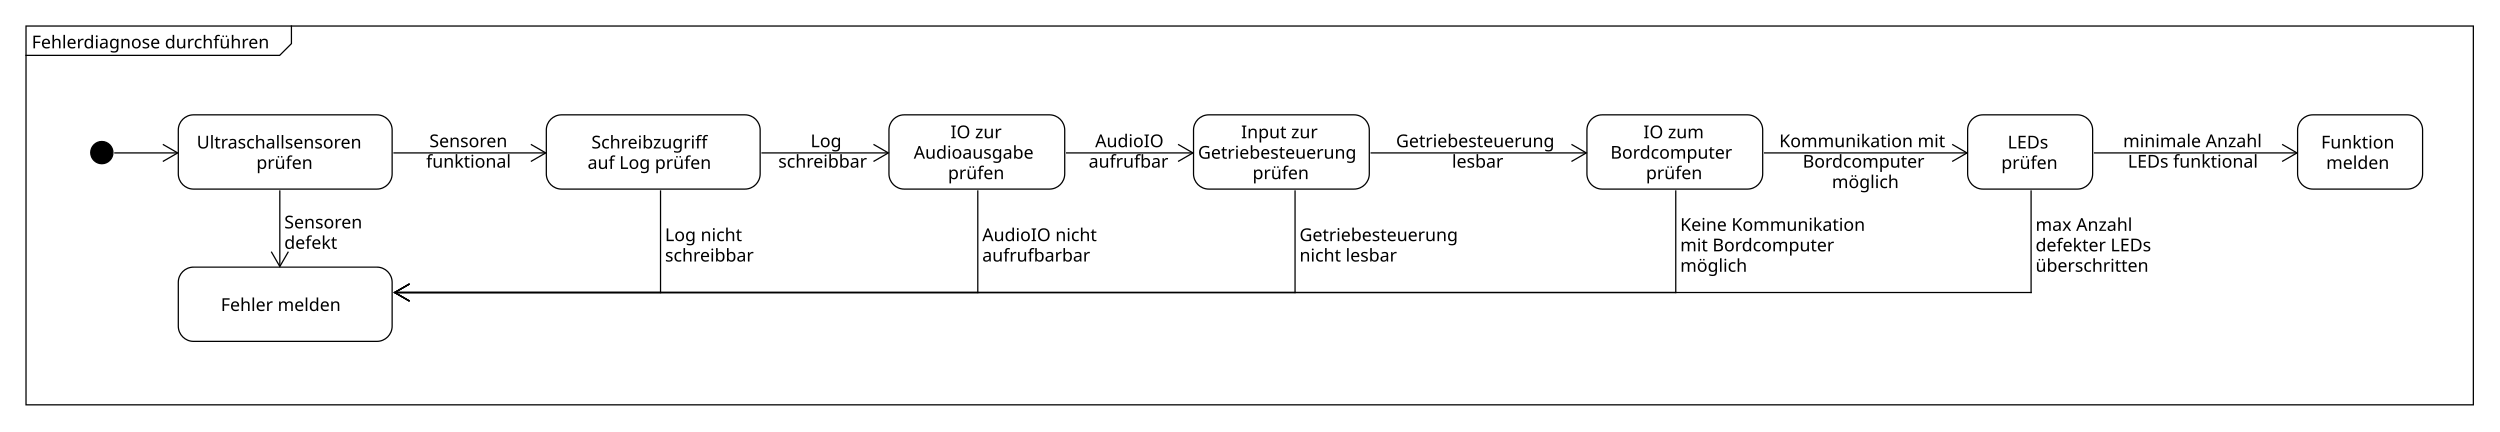
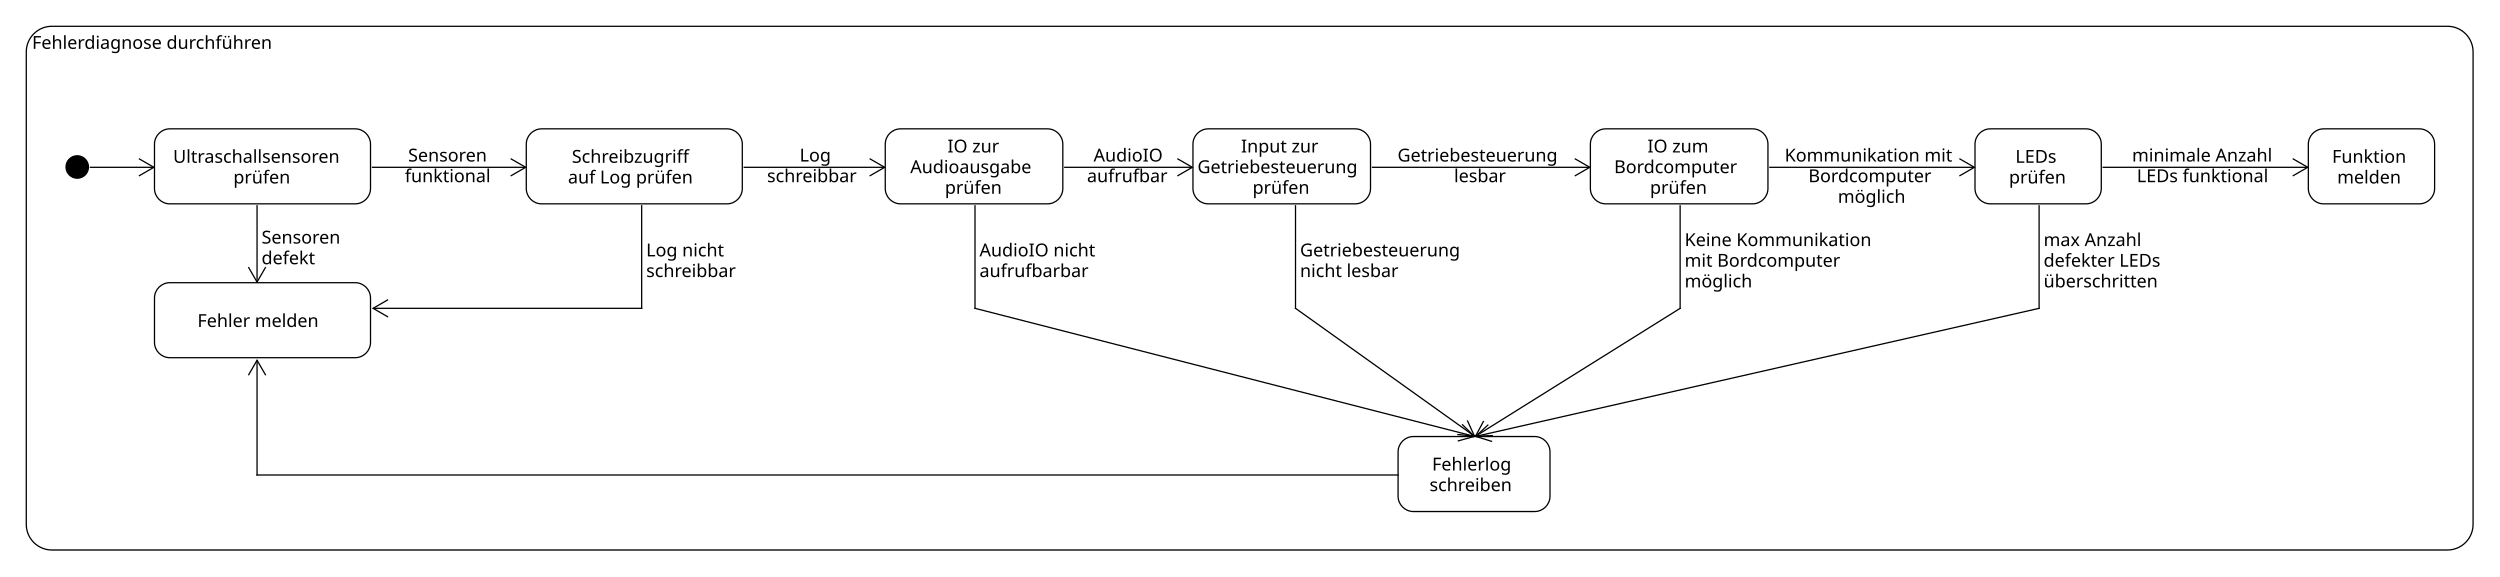
- <svg xmlns="http://www.w3.org/2000/svg" fill-opacity="1" color-rendering="auto" color-interpolation="auto" text-rendering="auto" stroke="black" stroke-linecap="square" width="1970" stroke-miterlimit="10" shape-rendering="auto" stroke-opacity="1" fill="black" stroke-dasharray="none" font-weight="normal" stroke-width="1" viewBox="-20 20 1970 340" height="340" font-family="'Dialog'" font-style="normal" stroke-linejoin="miter" font-size="12px" stroke-dashoffset="0" image-rendering="auto">
+ <svg xmlns="http://www.w3.org/2000/svg" fill-opacity="1" color-rendering="auto" color-interpolation="auto" text-rendering="auto" stroke="black" stroke-linecap="square" width="1950" stroke-miterlimit="10" shape-rendering="auto" stroke-opacity="1" fill="black" stroke-dasharray="none" font-weight="normal" stroke-width="1" viewBox="-20 110 1950 450" height="450" font-family="'Dialog'" font-style="normal" stroke-linejoin="miter" font-size="12px" stroke-dashoffset="0" image-rendering="auto">
  <defs id="genericDefs" />
  <g>
    <defs id="defs1">
      <clipPath clipPathUnits="userSpaceOnUse" id="clipPath1">
        <path d="M0 0 L2147483647 0 L2147483647 2147483647 L0 2147483647 L0 0 Z" />
      </clipPath>
      <clipPath clipPathUnits="userSpaceOnUse" id="clipPath2">
+         <path d="M0 0 L0 410 L1910 410 L1910 0 Z" />
+       </clipPath>
+       <clipPath clipPathUnits="userSpaceOnUse" id="clipPath3">
+         <path d="M0 0 L0 60 L120 60 L120 0 Z" />
+       </clipPath>
+       <clipPath clipPathUnits="userSpaceOnUse" id="clipPath4">
        <path d="M0 0 L0 60 L140 60 L140 0 Z" />
      </clipPath>
-       <clipPath clipPathUnits="userSpaceOnUse" id="clipPath3">
+       <clipPath clipPathUnits="userSpaceOnUse" id="clipPath5">
        <path d="M0 0 L0 60 L100 60 L100 0 Z" />
      </clipPath>
-       <clipPath clipPathUnits="userSpaceOnUse" id="clipPath4">
+       <clipPath clipPathUnits="userSpaceOnUse" id="clipPath6">
        <path d="M0 0 L0 60 L170 60 L170 0 Z" />
      </clipPath>
-       <clipPath clipPathUnits="userSpaceOnUse" id="clipPath5">
-         <path d="M0 0 L0 300 L1930 300 L1930 0 Z" />
-       </clipPath>
-       <clipPath clipPathUnits="userSpaceOnUse" id="clipPath6">
+       <clipPath clipPathUnits="userSpaceOnUse" id="clipPath7">
        <path d="M0 0 L0 20 L20 20 L20 0 Z" />
      </clipPath>
-       <clipPath clipPathUnits="userSpaceOnUse" id="clipPath7">
-         <path d="M0 0 L0 110 L1420 110 L1420 0 Z" />
-       </clipPath>
      <clipPath clipPathUnits="userSpaceOnUse" id="clipPath8">
-         <path d="M0 0 L0 110 L1190 110 L1190 0 Z" />
+         <path d="M0 0 L0 120 L920 120 L920 0 Z" />
      </clipPath>
      <clipPath clipPathUnits="userSpaceOnUse" id="clipPath9">
-         <path d="M0 0 L0 110 L870 110 L870 0 Z" />
+         <path d="M0 0 L0 210 L570 210 L570 0 Z" />
      </clipPath>
      <clipPath clipPathUnits="userSpaceOnUse" id="clipPath10">
-         <path d="M0 0 L0 110 L580 110 L580 0 Z" />
+         <path d="M0 0 L0 210 L340 210 L340 0 Z" />
      </clipPath>
      <clipPath clipPathUnits="userSpaceOnUse" id="clipPath11">
+         <path d="M0 0 L0 210 L170 210 L170 0 Z" />
+       </clipPath>
+       <clipPath clipPathUnits="userSpaceOnUse" id="clipPath12">
+         <path d="M0 0 L0 210 L420 210 L420 0 Z" />
+       </clipPath>
+       <clipPath clipPathUnits="userSpaceOnUse" id="clipPath13">
        <path d="M0 0 L0 50 L190 50 L190 0 Z" />
      </clipPath>
-       <clipPath clipPathUnits="userSpaceOnUse" id="clipPath12">
+       <clipPath clipPathUnits="userSpaceOnUse" id="clipPath14">
        <path d="M0 0 L0 60 L190 60 L190 0 Z" />
      </clipPath>
-       <clipPath clipPathUnits="userSpaceOnUse" id="clipPath13">
+       <clipPath clipPathUnits="userSpaceOnUse" id="clipPath15">
        <path d="M0 0 L0 50 L200 50 L200 0 Z" />
      </clipPath>
-       <clipPath clipPathUnits="userSpaceOnUse" id="clipPath14">
+       <clipPath clipPathUnits="userSpaceOnUse" id="clipPath16">
        <path d="M0 0 L0 50 L130 50 L130 0 Z" />
      </clipPath>
-       <clipPath clipPathUnits="userSpaceOnUse" id="clipPath15">
+       <clipPath clipPathUnits="userSpaceOnUse" id="clipPath17">
        <path d="M0 0 L0 110 L310 110 L310 0 Z" />
      </clipPath>
-       <clipPath clipPathUnits="userSpaceOnUse" id="clipPath16">
+       <clipPath clipPathUnits="userSpaceOnUse" id="clipPath18">
        <path d="M0 0 L0 90 L90 90 L90 0 Z" />
      </clipPath>
-       <clipPath clipPathUnits="userSpaceOnUse" id="clipPath17">
+       <clipPath clipPathUnits="userSpaceOnUse" id="clipPath19">
+         <path d="M0 0 L0 50 L140 50 L140 0 Z" />
+       </clipPath>
+       <clipPath clipPathUnits="userSpaceOnUse" id="clipPath20">
        <path d="M0 0 L0 50 L150 50 L150 0 Z" />
      </clipPath>
-       <clipPath clipPathUnits="userSpaceOnUse" id="clipPath18">
+       <clipPath clipPathUnits="userSpaceOnUse" id="clipPath21">
        <path d="M0 0 L0 30 L80 30 L80 0 Z" />
      </clipPath>
    </defs>
-     <g fill="rgb(255,255,255)" fill-opacity="0" transform="translate(1230,110)" stroke-opacity="0" stroke="rgb(255,255,255)">
-       <rect x="0.5" y="0.5" clip-path="url(#clipPath2)" width="138.5" rx="12" ry="12" height="58.5" stroke="none" />
-     </g>
-     <g transform="translate(1230,110)">
-       <rect x="0.5" y="0.5" clip-path="url(#clipPath2)" fill="none" width="138.5" rx="12" ry="12" height="58.5" />
-       <text x="45" font-size="14px" y="18.945" clip-path="url(#clipPath2)" font-family="sans-serif" stroke="none" xml:space="preserve">IO zum</text>
-       <text x="19" font-size="14px" y="35.055" clip-path="url(#clipPath2)" font-family="sans-serif" stroke="none" xml:space="preserve">Bordcomputer</text>
-       <text x="47" font-size="14px" y="51.164" clip-path="url(#clipPath2)" font-family="sans-serif" stroke="none" xml:space="preserve">prüfen</text>
-     </g>
-     <g fill="rgb(255,255,255)" fill-opacity="0" transform="translate(920,110)" stroke-opacity="0" stroke="rgb(255,255,255)">
-       <rect x="0.5" y="0.5" clip-path="url(#clipPath2)" width="138.5" rx="12" ry="12" height="58.5" stroke="none" />
-     </g>
-     <g transform="translate(920,110)">
-       <rect x="0.5" y="0.5" clip-path="url(#clipPath2)" fill="none" width="138.5" rx="12" ry="12" height="58.5" />
-       <text x="38" font-size="14px" y="18.945" clip-path="url(#clipPath2)" font-family="sans-serif" stroke="none" xml:space="preserve">Input zur</text>
-       <text x="4" font-size="14px" y="35.055" clip-path="url(#clipPath2)" font-family="sans-serif" stroke="none" xml:space="preserve">Getriebesteuerung</text>
-       <text x="47" font-size="14px" y="51.164" clip-path="url(#clipPath2)" font-family="sans-serif" stroke="none" xml:space="preserve">prüfen</text>
-     </g>
-     <g fill="rgb(255,255,255)" fill-opacity="0" transform="translate(680,110)" stroke-opacity="0" stroke="rgb(255,255,255)">
-       <rect x="0.5" y="0.5" clip-path="url(#clipPath2)" width="138.5" rx="12" ry="12" height="58.5" stroke="none" />
-     </g>
-     <g transform="translate(680,110)">
-       <rect x="0.5" y="0.5" clip-path="url(#clipPath2)" fill="none" width="138.5" rx="12" ry="12" height="58.5" />
-       <text x="49" font-size="14px" y="18.945" clip-path="url(#clipPath2)" font-family="sans-serif" stroke="none" xml:space="preserve">IO zur</text>
-       <text x="20" font-size="14px" y="35.055" clip-path="url(#clipPath2)" font-family="sans-serif" stroke="none" xml:space="preserve">Audioausgabe</text>
-       <text x="47" font-size="14px" y="51.164" clip-path="url(#clipPath2)" font-family="sans-serif" stroke="none" xml:space="preserve">prüfen</text>
-     </g>
-     <g fill="rgb(255,255,255)" fill-opacity="0" transform="translate(1530,110)" stroke-opacity="0" stroke="rgb(255,255,255)">
-       <rect x="0.5" y="0.5" clip-path="url(#clipPath3)" width="98.5" rx="12" ry="12" height="58.5" stroke="none" />
-     </g>
-     <g transform="translate(1530,110)">
-       <rect x="0.5" y="0.5" clip-path="url(#clipPath3)" fill="none" width="98.5" rx="12" ry="12" height="58.5" />
-       <text x="32" font-size="14px" y="27" clip-path="url(#clipPath3)" font-family="sans-serif" stroke="none" xml:space="preserve">LEDs</text>
-       <text x="27" font-size="14px" y="43.109" clip-path="url(#clipPath3)" font-family="sans-serif" stroke="none" xml:space="preserve">prüfen</text>
-     </g>
-     <g fill="rgb(255,255,255)" fill-opacity="0" transform="translate(1790,110)" stroke-opacity="0" stroke="rgb(255,255,255)">
-       <rect x="0.5" y="0.5" clip-path="url(#clipPath3)" width="98.5" rx="12" ry="12" height="58.5" stroke="none" />
-     </g>
-     <g transform="translate(1790,110)">
-       <rect x="0.5" y="0.5" clip-path="url(#clipPath3)" fill="none" width="98.5" rx="12" ry="12" height="58.5" />
-       <text x="19" font-size="14px" y="27" clip-path="url(#clipPath3)" font-family="sans-serif" stroke="none" xml:space="preserve">Funktion</text>
-       <text x="23" font-size="14px" y="43.109" clip-path="url(#clipPath3)" font-family="sans-serif" stroke="none" xml:space="preserve">melden</text>
-     </g>
-     <g fill="rgb(255,255,255)" fill-opacity="0" transform="translate(120,230)" stroke-opacity="0" stroke="rgb(255,255,255)">
-       <rect x="0.5" y="0.5" clip-path="url(#clipPath4)" width="168.5" rx="12" ry="12" height="58.5" stroke="none" />
-     </g>
-     <g transform="translate(120,230)">
-       <rect x="0.5" y="0.5" clip-path="url(#clipPath4)" fill="none" width="168.5" rx="12" ry="12" height="58.5" />
-       <text x="34" font-size="14px" y="35.055" clip-path="url(#clipPath4)" font-family="sans-serif" stroke="none" xml:space="preserve">Fehler melden</text>
-     </g>
-     <g fill="rgb(255,255,255)" fill-opacity="0" transform="translate(410,110)" stroke-opacity="0" stroke="rgb(255,255,255)">
-       <rect x="0.5" y="0.5" clip-path="url(#clipPath4)" width="168.5" rx="12" ry="12" height="58.5" stroke="none" />
-     </g>
-     <g transform="translate(410,110)">
-       <rect x="0.5" y="0.5" clip-path="url(#clipPath4)" fill="none" width="168.5" rx="12" ry="12" height="58.5" />
-       <text x="36" font-size="14px" y="27" clip-path="url(#clipPath4)" font-family="sans-serif" stroke="none" xml:space="preserve">Schreibzugriff</text>
-       <text x="33" font-size="14px" y="43.109" clip-path="url(#clipPath4)" font-family="sans-serif" stroke="none" xml:space="preserve">auf Log prüfen</text>
-     </g>
-     <g fill="rgb(255,255,255)" fill-opacity="0" transform="translate(0,40)" stroke-opacity="0" stroke="rgb(255,255,255)">
-       <rect x="0.5" width="1928.5" height="298.5" y="0.5" clip-path="url(#clipPath5)" stroke="none" />
-     </g>
-     <g transform="translate(0,40)">
-       <rect fill="none" x="0.5" width="1928.5" height="298.5" y="0.5" clip-path="url(#clipPath5)" />
-       <path fill="none" d="M209.644 0.5 L209.644 14.366 L200.4 23.609 L0.5 23.609" clip-path="url(#clipPath5)" />
-       <text x="5" font-size="14px" y="18.109" clip-path="url(#clipPath5)" font-family="sans-serif" stroke="none" xml:space="preserve">Fehlerdiagnose durchführen</text>
-     </g>
-     <g fill="rgb(255,255,255)" fill-opacity="0" transform="translate(120,110)" stroke-opacity="0" stroke="rgb(255,255,255)">
-       <rect x="0.5" y="0.5" clip-path="url(#clipPath4)" width="168.5" rx="12" ry="12" height="58.5" stroke="none" />
-     </g>
-     <g transform="translate(120,110)">
-       <rect x="0.5" y="0.5" clip-path="url(#clipPath4)" fill="none" width="168.5" rx="12" ry="12" height="58.5" />
-       <text x="15" font-size="14px" y="27" clip-path="url(#clipPath4)" font-family="sans-serif" stroke="none" xml:space="preserve">Ultraschallsensoren</text>
-       <text x="62" font-size="14px" y="43.109" clip-path="url(#clipPath4)" font-family="sans-serif" stroke="none" xml:space="preserve">prüfen</text>
-     </g>
-     <g transform="translate(50,130)">
-       <circle r="8.75" clip-path="url(#clipPath6)" cx="10.25" cy="10.25" stroke="none" />
-       <circle fill="none" r="8.75" clip-path="url(#clipPath6)" cx="10.25" cy="10.25" />
-     </g>
-     <g transform="translate(280,160)">
-       <path fill="none" d="M1300.5 10.5 L1300.5 90.5" clip-path="url(#clipPath7)" />
-       <path fill="none" d="M1300.5 90.5 L11.5 90.5" clip-path="url(#clipPath7)" />
-       <path fill="none" d="M22.258 84 L11 90.5 L22.258 97" clip-path="url(#clipPath7)" />
-       <text x="1304" font-size="14px" y="41.945" clip-path="url(#clipPath7)" font-family="sans-serif" stroke="none" xml:space="preserve">max Anzahl</text>
-       <text x="1304" font-size="14px" y="58.055" clip-path="url(#clipPath7)" font-family="sans-serif" stroke="none" xml:space="preserve">defekter LEDs</text>
-       <text x="1304" font-size="14px" y="74.164" clip-path="url(#clipPath7)" font-family="sans-serif" stroke="none" xml:space="preserve">überschritten</text>
-     </g>
-     <g transform="translate(280,160)">
-       <path fill="none" d="M1020.5 10.5 L1020.5 90.5" clip-path="url(#clipPath8)" />
-       <path fill="none" d="M1020.5 90.5 L11.5 90.5" clip-path="url(#clipPath8)" />
-       <path fill="none" d="M22.258 84 L11 90.5 L22.258 97" clip-path="url(#clipPath8)" />
-       <text x="1024" font-size="14px" y="41.945" clip-path="url(#clipPath8)" font-family="sans-serif" stroke="none" xml:space="preserve">Keine Kommunikation</text>
-       <text x="1024" font-size="14px" y="58.055" clip-path="url(#clipPath8)" font-family="sans-serif" stroke="none" xml:space="preserve">mit Bordcomputer</text>
-       <text x="1024" font-size="14px" y="74.164" clip-path="url(#clipPath8)" font-family="sans-serif" stroke="none" xml:space="preserve">möglich</text>
-     </g>
-     <g transform="translate(280,160)">
-       <path fill="none" d="M720.5 10.5 L720.5 90.5" clip-path="url(#clipPath9)" />
-       <path fill="none" d="M720.5 90.5 L11.5 90.5" clip-path="url(#clipPath9)" />
-       <path fill="none" d="M22.258 84 L11 90.5 L22.258 97" clip-path="url(#clipPath9)" />
-       <text x="724" font-size="14px" y="50" clip-path="url(#clipPath9)" font-family="sans-serif" stroke="none" xml:space="preserve">Getriebesteuerung</text>
-       <text x="724" font-size="14px" y="66.109" clip-path="url(#clipPath9)" font-family="sans-serif" stroke="none" xml:space="preserve">nicht lesbar</text>
-     </g>
-     <g transform="translate(280,160)">
-       <path fill="none" d="M470.5 10.5 L470.5 90.5" clip-path="url(#clipPath10)" />
-       <path fill="none" d="M470.5 90.5 L11.5 90.5" clip-path="url(#clipPath10)" />
-       <path fill="none" d="M22.258 84 L11 90.5 L22.258 97" clip-path="url(#clipPath10)" />
-       <text x="474" font-size="14px" y="50" clip-path="url(#clipPath10)" font-family="sans-serif" stroke="none" xml:space="preserve">AudioIO nicht</text>
-       <text x="474" font-size="14px" y="66.109" clip-path="url(#clipPath10)" font-family="sans-serif" stroke="none" xml:space="preserve">aufrufbarbar</text>
-     </g>
-     <g transform="translate(1620,120)">
-       <path fill="none" d="M10.5 20.5 L169.5 20.5" clip-path="url(#clipPath11)" />
-       <path fill="none" d="M158.742 27 L170 20.5 L158.742 14" clip-path="url(#clipPath11)" />
-       <text x="32.988" font-size="14px" y="16" clip-path="url(#clipPath11)" font-family="sans-serif" stroke="none" xml:space="preserve">minimale Anzahl</text>
-       <text x="36.724" font-size="14px" y="32.109" clip-path="url(#clipPath11)" font-family="sans-serif" stroke="none" xml:space="preserve">LEDs funktional</text>
-     </g>
-     <g transform="translate(1360,120)">
-       <path fill="none" d="M10.5 20.5 L169.5 20.5" clip-path="url(#clipPath12)" />
-       <path fill="none" d="M158.742 27 L170 20.5 L158.742 14" clip-path="url(#clipPath12)" />
-       <text x="22.04" font-size="14px" y="16" clip-path="url(#clipPath12)" font-family="sans-serif" stroke="none" xml:space="preserve">Kommunikation mit</text>
-       <text x="40.525" font-size="14px" y="32.109" clip-path="url(#clipPath12)" font-family="sans-serif" stroke="none" xml:space="preserve">Bordcomputer</text>
-       <text x="63.506" font-size="14px" y="48.219" clip-path="url(#clipPath12)" font-family="sans-serif" stroke="none" xml:space="preserve">möglich</text>
-     </g>
-     <g transform="translate(1050,120)">
-       <path fill="none" d="M10.5 20.5 L179.5 20.5" clip-path="url(#clipPath13)" />
-       <path fill="none" d="M168.742 27 L180 20.5 L168.742 14" clip-path="url(#clipPath13)" />
-       <text x="30.039" font-size="14px" y="16" clip-path="url(#clipPath13)" font-family="sans-serif" stroke="none" xml:space="preserve">Getriebesteuerung</text>
-       <text x="74.15" font-size="14px" y="32.109" clip-path="url(#clipPath13)" font-family="sans-serif" stroke="none" xml:space="preserve">lesbar</text>
-     </g>
-     <g transform="translate(810,120)">
-       <path fill="none" d="M10.5 20.5 L109.5 20.5" clip-path="url(#clipPath14)" />
-       <path fill="none" d="M98.742 27 L110 20.5 L98.742 14" clip-path="url(#clipPath14)" />
-       <text x="32.977" font-size="14px" y="16" clip-path="url(#clipPath14)" font-family="sans-serif" stroke="none" xml:space="preserve">AudioIO</text>
-       <text x="27.845" font-size="14px" y="32.109" clip-path="url(#clipPath14)" font-family="sans-serif" stroke="none" xml:space="preserve">aufrufbar</text>
-     </g>
-     <g transform="translate(280,160)">
-       <path fill="none" d="M220.5 10.5 L220.5 90.5" clip-path="url(#clipPath15)" />
-       <path fill="none" d="M220.5 90.5 L11.5 90.5" clip-path="url(#clipPath15)" />
-       <path fill="none" d="M22.258 84 L11 90.5 L22.258 97" clip-path="url(#clipPath15)" />
-       <text x="224" font-size="14px" y="50" clip-path="url(#clipPath15)" font-family="sans-serif" stroke="none" xml:space="preserve">Log nicht</text>
-       <text x="224" font-size="14px" y="66.109" clip-path="url(#clipPath15)" font-family="sans-serif" stroke="none" xml:space="preserve">schreibbar</text>
-     </g>
-     <g transform="translate(190,160)">
-       <path fill="none" d="M10.5 10.5 L10.5 69.5" clip-path="url(#clipPath16)" />
-       <path fill="none" d="M4 58.742 L10.5 70 L17 58.742" clip-path="url(#clipPath16)" />
-       <text x="14" font-size="14px" y="40" clip-path="url(#clipPath16)" font-family="sans-serif" stroke="none" xml:space="preserve">Sensoren</text>
-       <text x="14" font-size="14px" y="56.109" clip-path="url(#clipPath16)" font-family="sans-serif" stroke="none" xml:space="preserve">defekt</text>
-     </g>
-     <g transform="translate(570,120)">
-       <path fill="none" d="M10.5 20.5 L109.5 20.5" clip-path="url(#clipPath14)" />
-       <path fill="none" d="M98.742 27 L110 20.5 L98.742 14" clip-path="url(#clipPath14)" />
-       <text x="48.7" font-size="14px" y="16" clip-path="url(#clipPath14)" font-family="sans-serif" stroke="none" xml:space="preserve">Log</text>
-       <text x="23.27" font-size="14px" y="32.109" clip-path="url(#clipPath14)" font-family="sans-serif" stroke="none" xml:space="preserve">schreibbar</text>
-     </g>
-     <g transform="translate(280,120)">
-       <path fill="none" d="M10.5 20.5 L129.5 20.5" clip-path="url(#clipPath17)" />
-       <path fill="none" d="M118.742 27 L130 20.5 L118.742 14" clip-path="url(#clipPath17)" />
-       <text x="38.316" font-size="14px" y="16" clip-path="url(#clipPath17)" font-family="sans-serif" stroke="none" xml:space="preserve">Sensoren</text>
-       <text x="35.786" font-size="14px" y="32.109" clip-path="url(#clipPath17)" font-family="sans-serif" stroke="none" xml:space="preserve">funktional</text>
-     </g>
-     <g transform="translate(60,130)">
-       <path fill="none" d="M10.5 10.5 L59.5 10.5" clip-path="url(#clipPath18)" />
-       <path fill="none" d="M48.742 17 L60 10.5 L48.742 4" clip-path="url(#clipPath18)" />
+     <g fill="rgb(255,255,255)" fill-opacity="0" transform="translate(0,130)" stroke-opacity="0" stroke="rgb(255,255,255)">
+       <rect x="0.5" y="0.5" clip-path="url(#clipPath2)" width="1908.5" rx="20" ry="20" height="408.5" stroke="none" />
+     </g>
+     <g transform="translate(0,130)">
+       <rect x="0.5" y="0.5" clip-path="url(#clipPath2)" fill="none" width="1908.5" rx="20" ry="20" height="408.5" />
+       <text x="5" font-size="14px" y="18.109" clip-path="url(#clipPath2)" font-family="sans-serif" stroke="none" xml:space="preserve">Fehlerdiagnose durchführen</text>
+     </g>
+     <g fill="rgb(255,255,255)" fill-opacity="0" transform="translate(1070,450)" stroke-opacity="0" stroke="rgb(255,255,255)">
+       <rect x="0.5" y="0.5" clip-path="url(#clipPath3)" width="118.5" rx="12" ry="12" height="58.5" stroke="none" />
+     </g>
+     <g transform="translate(1070,450)">
+       <rect x="0.5" y="0.5" clip-path="url(#clipPath3)" fill="none" width="118.5" rx="12" ry="12" height="58.5" />
+       <text x="27" font-size="14px" y="27" clip-path="url(#clipPath3)" font-family="sans-serif" stroke="none" xml:space="preserve">Fehlerlog</text>
+       <text x="25" font-size="14px" y="43.109" clip-path="url(#clipPath3)" font-family="sans-serif" stroke="none" xml:space="preserve">schreiben</text>
+     </g>
+     <g fill="rgb(255,255,255)" fill-opacity="0" transform="translate(1220,210)" stroke-opacity="0" stroke="rgb(255,255,255)">
+       <rect x="0.5" y="0.5" clip-path="url(#clipPath4)" width="138.5" rx="12" ry="12" height="58.5" stroke="none" />
+     </g>
+     <g transform="translate(1220,210)">
+       <rect x="0.5" y="0.5" clip-path="url(#clipPath4)" fill="none" width="138.5" rx="12" ry="12" height="58.5" />
+       <text x="45" font-size="14px" y="18.945" clip-path="url(#clipPath4)" font-family="sans-serif" stroke="none" xml:space="preserve">IO zum</text>
+       <text x="19" font-size="14px" y="35.055" clip-path="url(#clipPath4)" font-family="sans-serif" stroke="none" xml:space="preserve">Bordcomputer</text>
+       <text x="47" font-size="14px" y="51.164" clip-path="url(#clipPath4)" font-family="sans-serif" stroke="none" xml:space="preserve">prüfen</text>
+     </g>
+     <g fill="rgb(255,255,255)" fill-opacity="0" transform="translate(910,210)" stroke-opacity="0" stroke="rgb(255,255,255)">
+       <rect x="0.5" y="0.5" clip-path="url(#clipPath4)" width="138.5" rx="12" ry="12" height="58.5" stroke="none" />
+     </g>
+     <g transform="translate(910,210)">
+       <rect x="0.5" y="0.5" clip-path="url(#clipPath4)" fill="none" width="138.5" rx="12" ry="12" height="58.5" />
+       <text x="38" font-size="14px" y="18.945" clip-path="url(#clipPath4)" font-family="sans-serif" stroke="none" xml:space="preserve">Input zur</text>
+       <text x="4" font-size="14px" y="35.055" clip-path="url(#clipPath4)" font-family="sans-serif" stroke="none" xml:space="preserve">Getriebesteuerung</text>
+       <text x="47" font-size="14px" y="51.164" clip-path="url(#clipPath4)" font-family="sans-serif" stroke="none" xml:space="preserve">prüfen</text>
+     </g>
+     <g fill="rgb(255,255,255)" fill-opacity="0" transform="translate(670,210)" stroke-opacity="0" stroke="rgb(255,255,255)">
+       <rect x="0.5" y="0.5" clip-path="url(#clipPath4)" width="138.5" rx="12" ry="12" height="58.5" stroke="none" />
+     </g>
+     <g transform="translate(670,210)">
+       <rect x="0.5" y="0.5" clip-path="url(#clipPath4)" fill="none" width="138.5" rx="12" ry="12" height="58.5" />
+       <text x="49" font-size="14px" y="18.945" clip-path="url(#clipPath4)" font-family="sans-serif" stroke="none" xml:space="preserve">IO zur</text>
+       <text x="20" font-size="14px" y="35.055" clip-path="url(#clipPath4)" font-family="sans-serif" stroke="none" xml:space="preserve">Audioausgabe</text>
+       <text x="47" font-size="14px" y="51.164" clip-path="url(#clipPath4)" font-family="sans-serif" stroke="none" xml:space="preserve">prüfen</text>
+     </g>
+     <g fill="rgb(255,255,255)" fill-opacity="0" transform="translate(1520,210)" stroke-opacity="0" stroke="rgb(255,255,255)">
+       <rect x="0.5" y="0.5" clip-path="url(#clipPath5)" width="98.5" rx="12" ry="12" height="58.5" stroke="none" />
+     </g>
+     <g transform="translate(1520,210)">
+       <rect x="0.5" y="0.5" clip-path="url(#clipPath5)" fill="none" width="98.5" rx="12" ry="12" height="58.5" />
+       <text x="32" font-size="14px" y="27" clip-path="url(#clipPath5)" font-family="sans-serif" stroke="none" xml:space="preserve">LEDs</text>
+       <text x="27" font-size="14px" y="43.109" clip-path="url(#clipPath5)" font-family="sans-serif" stroke="none" xml:space="preserve">prüfen</text>
+     </g>
+     <g fill="rgb(255,255,255)" fill-opacity="0" transform="translate(1780,210)" stroke-opacity="0" stroke="rgb(255,255,255)">
+       <rect x="0.5" y="0.5" clip-path="url(#clipPath5)" width="98.5" rx="12" ry="12" height="58.5" stroke="none" />
+     </g>
+     <g transform="translate(1780,210)">
+       <rect x="0.5" y="0.5" clip-path="url(#clipPath5)" fill="none" width="98.5" rx="12" ry="12" height="58.5" />
+       <text x="19" font-size="14px" y="27" clip-path="url(#clipPath5)" font-family="sans-serif" stroke="none" xml:space="preserve">Funktion</text>
+       <text x="23" font-size="14px" y="43.109" clip-path="url(#clipPath5)" font-family="sans-serif" stroke="none" xml:space="preserve">melden</text>
+     </g>
+     <g fill="rgb(255,255,255)" fill-opacity="0" transform="translate(100,330)" stroke-opacity="0" stroke="rgb(255,255,255)">
+       <rect x="0.5" y="0.5" clip-path="url(#clipPath6)" width="168.5" rx="12" ry="12" height="58.5" stroke="none" />
+     </g>
+     <g transform="translate(100,330)">
+       <rect x="0.5" y="0.5" clip-path="url(#clipPath6)" fill="none" width="168.5" rx="12" ry="12" height="58.5" />
+       <text x="34" font-size="14px" y="35.055" clip-path="url(#clipPath6)" font-family="sans-serif" stroke="none" xml:space="preserve">Fehler melden</text>
+     </g>
+     <g fill="rgb(255,255,255)" fill-opacity="0" transform="translate(390,210)" stroke-opacity="0" stroke="rgb(255,255,255)">
+       <rect x="0.5" y="0.5" clip-path="url(#clipPath6)" width="168.5" rx="12" ry="12" height="58.5" stroke="none" />
+     </g>
+     <g transform="translate(390,210)">
+       <rect x="0.5" y="0.5" clip-path="url(#clipPath6)" fill="none" width="168.5" rx="12" ry="12" height="58.5" />
+       <text x="36" font-size="14px" y="27" clip-path="url(#clipPath6)" font-family="sans-serif" stroke="none" xml:space="preserve">Schreibzugriff</text>
+       <text x="33" font-size="14px" y="43.109" clip-path="url(#clipPath6)" font-family="sans-serif" stroke="none" xml:space="preserve">auf Log prüfen</text>
+     </g>
+     <g fill="rgb(255,255,255)" fill-opacity="0" transform="translate(100,210)" stroke-opacity="0" stroke="rgb(255,255,255)">
+       <rect x="0.5" y="0.5" clip-path="url(#clipPath6)" width="168.5" rx="12" ry="12" height="58.5" stroke="none" />
+     </g>
+     <g transform="translate(100,210)">
+       <rect x="0.5" y="0.5" clip-path="url(#clipPath6)" fill="none" width="168.5" rx="12" ry="12" height="58.5" />
+       <text x="15" font-size="14px" y="27" clip-path="url(#clipPath6)" font-family="sans-serif" stroke="none" xml:space="preserve">Ultraschallsensoren</text>
+       <text x="62" font-size="14px" y="43.109" clip-path="url(#clipPath6)" font-family="sans-serif" stroke="none" xml:space="preserve">prüfen</text>
+     </g>
+     <g transform="translate(30,230)">
+       <circle r="8.75" clip-path="url(#clipPath7)" cx="10.25" cy="10.25" stroke="none" />
+       <circle fill="none" r="8.75" clip-path="url(#clipPath7)" cx="10.25" cy="10.25" />
+     </g>
+     <g transform="translate(170,380)">
+       <path fill="none" d="M900.5 100.5 L10.5 100.5" clip-path="url(#clipPath8)" />
+       <path fill="none" d="M10.5 100.5 L10.5 11.5" clip-path="url(#clipPath8)" />
+       <path fill="none" d="M17 22.258 L10.5 11 L4 22.258" clip-path="url(#clipPath8)" />
+     </g>
+     <g transform="translate(1120,260)">
+       <path fill="none" d="M450.5 10.5 L450.5 90.5" clip-path="url(#clipPath9)" />
+       <path fill="none" d="M450.5 90.5 L11.475 190.278" clip-path="url(#clipPath9)" />
+       <path fill="none" d="M20.525 181.556 L10.988 190.389 L23.407 194.232" clip-path="url(#clipPath9)" />
+       <text x="454" font-size="14px" y="41.945" clip-path="url(#clipPath9)" font-family="sans-serif" stroke="none" xml:space="preserve">max Anzahl</text>
+       <text x="454" font-size="14px" y="58.055" clip-path="url(#clipPath9)" font-family="sans-serif" stroke="none" xml:space="preserve">defekter LEDs</text>
+       <text x="454" font-size="14px" y="74.164" clip-path="url(#clipPath9)" font-family="sans-serif" stroke="none" xml:space="preserve">überschritten</text>
+     </g>
+     <g transform="translate(1120,260)">
+       <path fill="none" d="M170.5 10.5 L170.5 90.5" clip-path="url(#clipPath10)" />
+       <path fill="none" d="M170.5 90.5 L11.348 189.97" clip-path="url(#clipPath10)" />
+       <path fill="none" d="M17.026 178.756 L10.924 190.235 L23.916 189.78" clip-path="url(#clipPath10)" />
+       <text x="174" font-size="14px" y="41.945" clip-path="url(#clipPath10)" font-family="sans-serif" stroke="none" xml:space="preserve">Keine Kommunikation</text>
+       <text x="174" font-size="14px" y="58.055" clip-path="url(#clipPath10)" font-family="sans-serif" stroke="none" xml:space="preserve">mit Bordcomputer</text>
+       <text x="174" font-size="14px" y="74.164" clip-path="url(#clipPath10)" font-family="sans-serif" stroke="none" xml:space="preserve">möglich</text>
+     </g>
+     <g transform="translate(980,260)">
+       <path fill="none" d="M10.5 10.5 L10.5 90.5" clip-path="url(#clipPath11)" />
+       <path fill="none" d="M10.5 90.5 L149.686 189.919" clip-path="url(#clipPath11)" />
+       <path fill="none" d="M137.154 188.955 L150.093 190.209 L144.71 178.376" clip-path="url(#clipPath11)" />
+       <text x="14" font-size="14px" y="50" clip-path="url(#clipPath11)" font-family="sans-serif" stroke="none" xml:space="preserve">Getriebesteuerung</text>
+       <text x="14" font-size="14px" y="66.109" clip-path="url(#clipPath11)" font-family="sans-serif" stroke="none" xml:space="preserve">nicht lesbar</text>
+     </g>
+     <g transform="translate(730,260)">
+       <path fill="none" d="M10.5 10.5 L10.5 90.5" clip-path="url(#clipPath12)" />
+       <path fill="none" d="M10.5 90.5 L399.531 190.252" clip-path="url(#clipPath12)" />
+       <path fill="none" d="M387.496 193.876 L400.016 190.376 L390.725 181.283" clip-path="url(#clipPath12)" />
+       <text x="14" font-size="14px" y="50" clip-path="url(#clipPath12)" font-family="sans-serif" stroke="none" xml:space="preserve">AudioIO nicht</text>
+       <text x="14" font-size="14px" y="66.109" clip-path="url(#clipPath12)" font-family="sans-serif" stroke="none" xml:space="preserve">aufrufbarbar</text>
+     </g>
+     <g transform="translate(1610,220)">
+       <path fill="none" d="M10.5 20.5 L169.5 20.5" clip-path="url(#clipPath13)" />
+       <path fill="none" d="M158.742 27 L170 20.5 L158.742 14" clip-path="url(#clipPath13)" />
+       <text x="32.988" font-size="14px" y="16" clip-path="url(#clipPath13)" font-family="sans-serif" stroke="none" xml:space="preserve">minimale Anzahl</text>
+       <text x="36.724" font-size="14px" y="32.109" clip-path="url(#clipPath13)" font-family="sans-serif" stroke="none" xml:space="preserve">LEDs funktional</text>
+     </g>
+     <g transform="translate(1350,220)">
+       <path fill="none" d="M10.5 20.5 L169.5 20.5" clip-path="url(#clipPath14)" />
+       <path fill="none" d="M158.742 27 L170 20.5 L158.742 14" clip-path="url(#clipPath14)" />
+       <text x="22.04" font-size="14px" y="16" clip-path="url(#clipPath14)" font-family="sans-serif" stroke="none" xml:space="preserve">Kommunikation mit</text>
+       <text x="40.525" font-size="14px" y="32.109" clip-path="url(#clipPath14)" font-family="sans-serif" stroke="none" xml:space="preserve">Bordcomputer</text>
+       <text x="63.506" font-size="14px" y="48.219" clip-path="url(#clipPath14)" font-family="sans-serif" stroke="none" xml:space="preserve">möglich</text>
+     </g>
+     <g transform="translate(1040,220)">
+       <path fill="none" d="M10.5 20.5 L179.5 20.5" clip-path="url(#clipPath15)" />
+       <path fill="none" d="M168.742 27 L180 20.5 L168.742 14" clip-path="url(#clipPath15)" />
+       <text x="30.039" font-size="14px" y="16" clip-path="url(#clipPath15)" font-family="sans-serif" stroke="none" xml:space="preserve">Getriebesteuerung</text>
+       <text x="74.15" font-size="14px" y="32.109" clip-path="url(#clipPath15)" font-family="sans-serif" stroke="none" xml:space="preserve">lesbar</text>
+     </g>
+     <g transform="translate(800,220)">
+       <path fill="none" d="M10.5 20.5 L109.5 20.5" clip-path="url(#clipPath16)" />
+       <path fill="none" d="M98.742 27 L110 20.5 L98.742 14" clip-path="url(#clipPath16)" />
+       <text x="32.977" font-size="14px" y="16" clip-path="url(#clipPath16)" font-family="sans-serif" stroke="none" xml:space="preserve">AudioIO</text>
+       <text x="27.845" font-size="14px" y="32.109" clip-path="url(#clipPath16)" font-family="sans-serif" stroke="none" xml:space="preserve">aufrufbar</text>
+     </g>
+     <g transform="translate(260,260)">
+       <path fill="none" d="M220.5 10.5 L220.5 90.5" clip-path="url(#clipPath17)" />
+       <path fill="none" d="M220.5 90.5 L11.5 90.5" clip-path="url(#clipPath17)" />
+       <path fill="none" d="M22.258 84 L11 90.5 L22.258 97" clip-path="url(#clipPath17)" />
+       <text x="224" font-size="14px" y="50" clip-path="url(#clipPath17)" font-family="sans-serif" stroke="none" xml:space="preserve">Log nicht</text>
+       <text x="224" font-size="14px" y="66.109" clip-path="url(#clipPath17)" font-family="sans-serif" stroke="none" xml:space="preserve">schreibbar</text>
+     </g>
+     <g transform="translate(170,260)">
+       <path fill="none" d="M10.5 10.5 L10.5 69.5" clip-path="url(#clipPath18)" />
+       <path fill="none" d="M4 58.742 L10.5 70 L17 58.742" clip-path="url(#clipPath18)" />
+       <text x="14" font-size="14px" y="40" clip-path="url(#clipPath18)" font-family="sans-serif" stroke="none" xml:space="preserve">Sensoren</text>
+       <text x="14" font-size="14px" y="56.109" clip-path="url(#clipPath18)" font-family="sans-serif" stroke="none" xml:space="preserve">defekt</text>
+     </g>
+     <g transform="translate(550,220)">
+       <path fill="none" d="M10.5 20.5 L119.5 20.5" clip-path="url(#clipPath19)" />
+       <path fill="none" d="M108.742 27 L120 20.5 L108.742 14" clip-path="url(#clipPath19)" />
+       <text x="53.7" font-size="14px" y="16" clip-path="url(#clipPath19)" font-family="sans-serif" stroke="none" xml:space="preserve">Log</text>
+       <text x="28.27" font-size="14px" y="32.109" clip-path="url(#clipPath19)" font-family="sans-serif" stroke="none" xml:space="preserve">schreibbar</text>
+     </g>
+     <g transform="translate(260,220)">
+       <path fill="none" d="M10.5 20.5 L129.5 20.5" clip-path="url(#clipPath20)" />
+       <path fill="none" d="M118.742 27 L130 20.5 L118.742 14" clip-path="url(#clipPath20)" />
+       <text x="38.316" font-size="14px" y="16" clip-path="url(#clipPath20)" font-family="sans-serif" stroke="none" xml:space="preserve">Sensoren</text>
+       <text x="35.786" font-size="14px" y="32.109" clip-path="url(#clipPath20)" font-family="sans-serif" stroke="none" xml:space="preserve">funktional</text>
+     </g>
+     <g transform="translate(40,230)">
+       <path fill="none" d="M10.5 10.5 L59.5 10.5" clip-path="url(#clipPath21)" />
+       <path fill="none" d="M48.742 17 L60 10.5 L48.742 4" clip-path="url(#clipPath21)" />
    </g>
  </g>
</svg>
